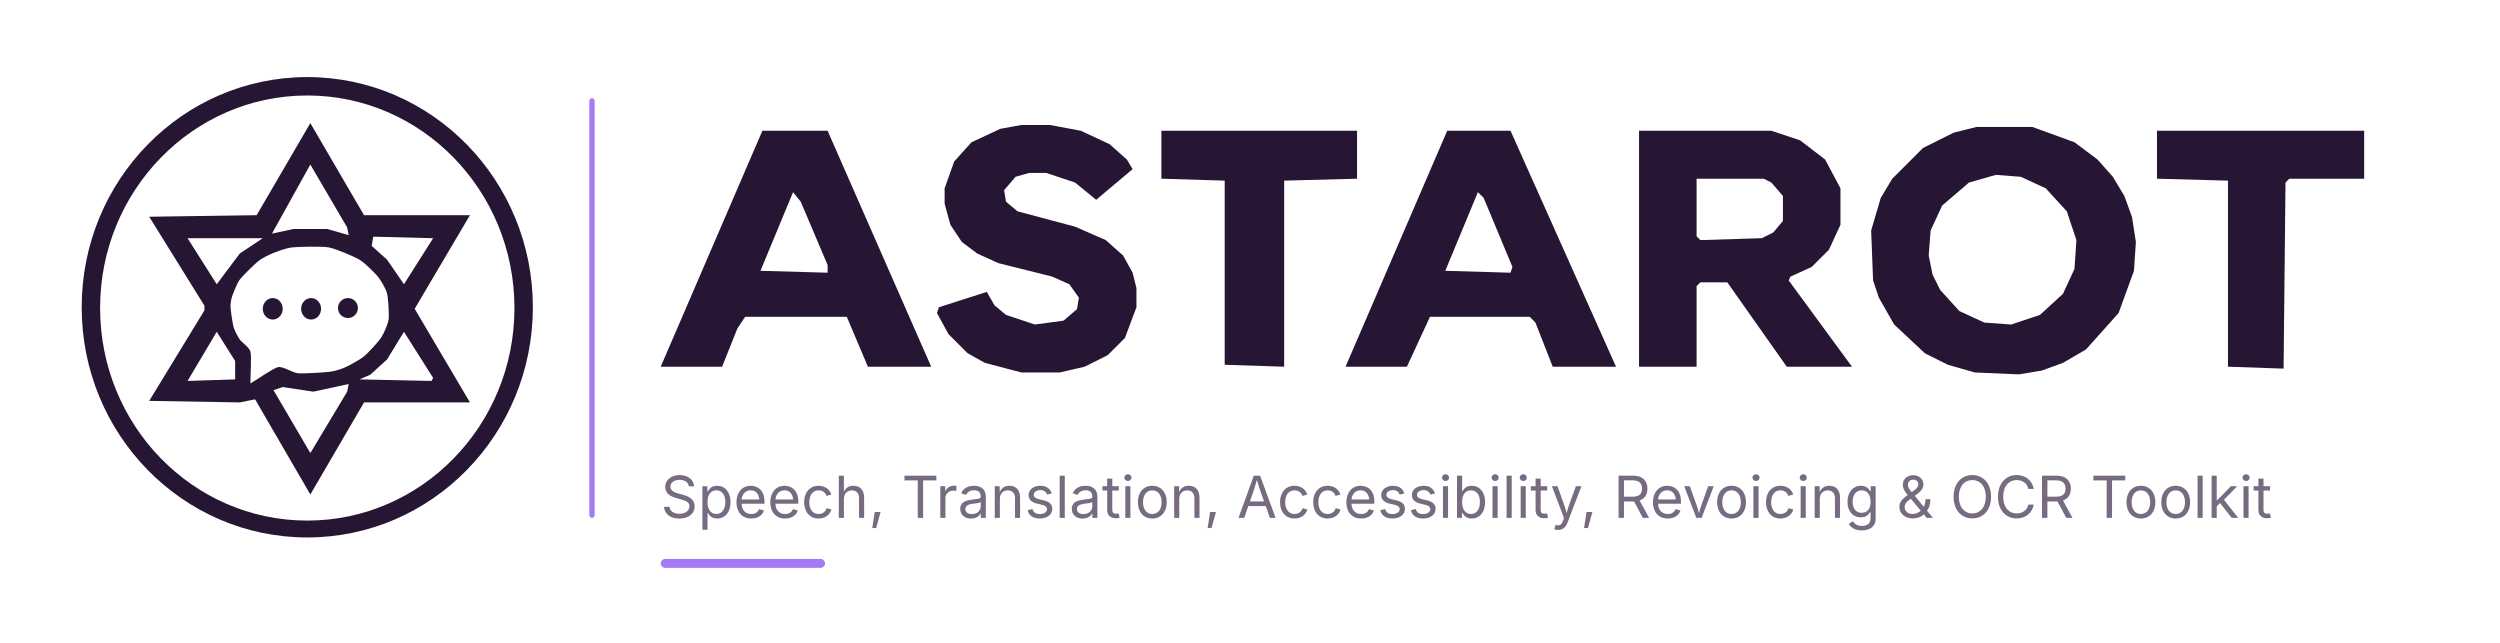
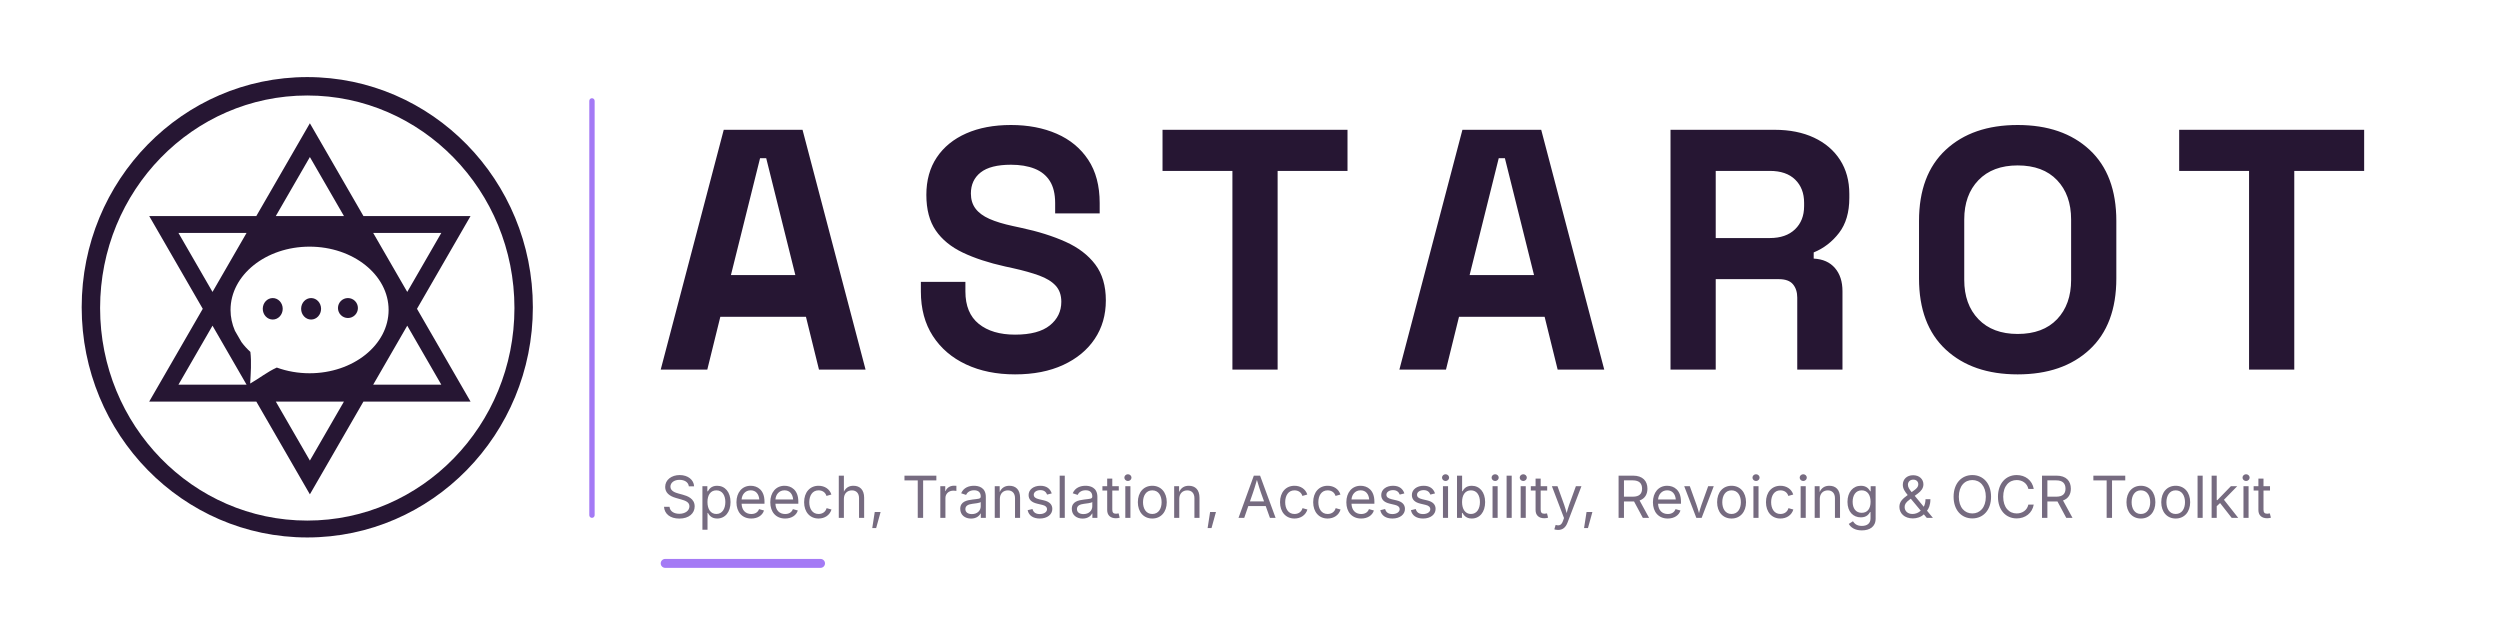
<svg xmlns="http://www.w3.org/2000/svg" width="1400" height="360" viewBox="0 0 1400 360" role="img" aria-labelledby="title desc">
  <g style="color:#261633" transform="translate(35.000,35.000) scale(0.859375)">
-     <path d="M 294.00,150.00 A 147.00,150.00 0 1 0 0.00,150.00 A 147.00,150.00 0 1 0 294.00,150.00 Z M 282.00,150.50 A 135.00,138.50 0 1 0 12.00,150.50 A 135.00,138.50 0 1 0 282.00,150.50 Z M 149,30 L 114,90 L 44,91 L 80,149 L 80,152 L 44,211 L 103,212 L 113,210 L 149,272 L 184,212 L 253,212 L 217,151 L 253,90 L 184,90 Z M 174,200 L 173,205 L 149,245 L 125,204 L 131,202 L 151,205 Z M 229,196 L 228,198 L 181,197 L 188,194 L 199,184 L 210,166 Z M 88,166 L 100,185 L 100,197 L 69,198 Z M 193.00,130.00 C 194.95,132.38 198.24,137.97 199.00,141.00 C 199.76,144.03 200.43,154.86 200.00,158.00 C 199.57,161.14 196.73,167.40 195.00,170.00 C 193.27,172.60 186.49,179.94 184.00,182.00 C 181.51,184.06 174.38,187.92 172.00,189.00 C 169.62,190.08 165.36,191.57 162.00,192.00 C 158.64,192.43 144.68,193.32 141.00,193.00 C 137.32,192.68 131.25,188.35 128.00,189.00 C 124.75,189.65 112.95,198.03 111.00,199.00 C 109.05,199.97 110.11,200.17 110.00,198.00 C 109.89,195.83 110.76,181.93 110.00,179.00 C 109.24,176.07 104.19,172.73 103.00,171.00 C 101.81,169.27 99.65,165.28 99.00,163.00 C 98.35,160.72 97.11,152.17 97.00,150.00 C 96.89,147.83 97.35,144.95 98.00,143.00 C 98.65,141.05 101.16,134.49 103.00,132.00 C 104.84,129.51 112.72,121.84 115.00,120.00 C 117.28,118.16 121.62,115.97 124.00,115.00 C 126.38,114.03 132.99,111.43 137.00,111.00 C 141.01,110.57 156.23,110.13 161.00,111.00 C 165.77,111.87 177.53,116.94 181.00,119.00 C 184.47,121.06 191.05,127.62 193.00,130.00 Z M 180.00,150.50 A 6.50,6.50 0 1 0 167.00,150.50 A 6.50,6.50 0 1 0 180.00,150.50 Z M 156.00,151.00 A 6.50,7.00 0 1 0 143.00,151.00 A 6.50,7.00 0 1 0 156.00,151.00 Z M 131.00,151.00 A 6.50,7.00 0 1 0 118.00,151.00 A 6.50,7.00 0 1 0 131.00,151.00 Z M 189,110 L 190,104 L 229,105 L 210,135 L 199,119 Z M 69,105 L 118,105 L 103,115 L 88,135 Z M 149,57 L 173,98 L 174,103 L 160,99 L 138,99 L 124,102 Z" fill="currentColor" fill-rule="evenodd" transform="translate(12.50,9.50)" />
+     <path d="M 294.00,150.00 A 147.00,150.00 0 1 0 0.00,150.00 A 147.00,150.00 0 1 0 294.00,150.00 Z M 282.00,150.50 A 135.00,138.50 0 1 0 12.00,150.50 A 135.00,138.50 0 1 0 282.00,150.50 Z M 113.8,90.55 L 44,90.55 L 78.9,151 L 44,211.45 L 113.8,211.45 L 148.7,271.9 L 183.6,211.45 L 253.4,211.45 L 218.5,151 L 253.4,90.55 L 183.6,90.55 L 148.7,30.1 Z M 170.9,211.45 L 148.7,249.9 L 126.5,211.45 Z M 189.95,101.55 L 234.35,101.55 L 212.15,140 Z M 85.25,140 L 63.05,101.55 L 107.45,101.55 Z M 189.95,200.45 L 212.15,162 L 234.35,200.45 Z M 63.05,200.45 L 85.25,162 L 107.45,200.45 Z M 148.7,52.1 L 170.9,90.55 L 126.5,90.55 Z M 127.14,189.29 A 51.5,41.25 0 0 0 148.5,193 A 51.5,41.25 0 0 0 200,151.75 A 51.5,41.25 0 0 0 148.5,110.5 A 51.5,41.25 0 0 0 97,151.75 A 51.5,41.25 0 0 0 99.86,165.31 L 104.1,172.65 A 51.5,41.25 0 0 0 109.93,179.08 C 110.71,185.75 110.17,192.88 109.8,199.7 C 115.68,196.38 120.96,192.06 127.14,189.29 Z M 180.00,150.50 A 6.50,6.50 0 1 0 167.00,150.50 A 6.50,6.50 0 1 0 180.00,150.50 Z M 156.00,151.00 A 6.50,7.00 0 1 0 143.00,151.00 A 6.50,7.00 0 1 0 156.00,151.00 Z M 131.00,151.00 A 6.50,7.00 0 1 0 118.00,151.00 A 6.50,7.00 0 1 0 131.00,151.00 Z" fill="currentColor" fill-rule="evenodd" transform="translate(12.50,9.50)" />
  </g>
  <rect x="330" y="55" width="3" height="235" rx="1.5" fill="#A47AF5" />
  <g style="color:#261633" transform="translate(370.000,70.000) scale(1.074241)">
-     <path d="M 780,3 L 780,28 L 817,29 L 817,126 L 846,127 L 847,30 L 849,28 L 888,28 L 888,3 Z M 510,3 L 510,126 L 540,126 L 540,84 L 542,82 L 556,82 L 587,126 L 621,126 L 588,81 L 589,79 L 600,74 L 609,65 L 615,52 L 615,33 L 607,18 L 594,8 L 579,3 Z M 540,28 L 575,28 L 579,30 L 585,37 L 585,50 L 580,56 L 574,59 L 542,60 L 540,58 Z M 410,3 L 357,126 L 389,126 L 401,100 L 453,100 L 456,103 L 465,126 L 498,126 L 443,3 Z M 426,35 L 429,38 L 444,74 L 443,77 L 409,76 Z M 261,3 L 261,28 L 294,29 L 294,125 L 325,126 L 325,29 L 363,28 L 363,3 Z M 53,3 L 0,126 L 32,126 L 40,106 L 44,100 L 97,100 L 108,126 L 141,126 L 87,3 Z M 69,35 L 73,40 L 87,73 L 87,77 L 52,76 Z M 686,1 L 674,4 L 658,12 L 642,28 L 636,38 L 631,55 L 632,81 L 635,90 L 643,104 L 659,119 L 671,125 L 685,129 L 708,130 L 720,128 L 731,124 L 743,117 L 760,98 L 768,76 L 769,61 L 767,48 L 763,37 L 757,27 L 749,18 L 737,9 L 715,1 Z M 696,26 L 709,27 L 722,33 L 733,45 L 738,60 L 737,75 L 731,88 L 719,99 L 704,104 L 690,103 L 677,97 L 667,86 L 663,78 L 661,68 L 662,55 L 668,42 L 682,30 Z M 177,2 L 162,9 L 153,19 L 148,33 L 148,41 L 151,52 L 157,61 L 165,67 L 176,72 L 204,79 L 213,83 L 218,90 L 217,96 L 210,102 L 195,104 L 180,99 L 174,94 L 170,87 L 145,95 L 144,98 L 150,109 L 160,119 L 169,124 L 188,129 L 208,129 L 221,126 L 233,120 L 242,111 L 248,95 L 248,85 L 246,77 L 241,68 L 232,60 L 216,53 L 186,45 L 180,40 L 179,34 L 185,27 L 192,25 L 201,25 L 216,30 L 227,39 L 246,23 L 243,18 L 234,10 L 219,3 L 203,0 L 188,0 Z" fill="currentColor" fill-rule="evenodd" />
+     <path d="M0.0 127.5 32.857 2.5H73.929L106.786 127.5H82.5L75.714 100.0H31.071L24.286 127.5ZM36.607 78.214H70.179L55.0 17.321H51.786Z M184.726 130.0Q170.262 130.0 159.19 124.821Q148.119 119.643 141.869 110.0Q135.619 100.357 135.619 86.786V81.786H158.833V86.786Q158.833 98.036 165.798 103.661Q172.762 109.286 184.726 109.286Q196.869 109.286 202.851 104.464Q208.833 99.643 208.833 92.143Q208.833 86.964 205.887 83.75Q202.94 80.536 197.315 78.482Q191.69 76.429 183.655 74.643L179.548 73.75Q166.69 70.893 157.494 66.518Q148.298 62.143 143.387 55.0Q138.476 47.857 138.476 36.429Q138.476 25.0 143.923 16.875Q149.369 8.75 159.28 4.375Q169.19 0.0 182.583 0.0Q195.976 0.0 206.423 4.554Q216.869 9.107 222.851 18.125Q228.833 27.143 228.833 40.714V46.071H205.619V40.714Q205.619 33.571 202.851 29.196Q200.083 24.821 194.905 22.768Q189.726 20.714 182.583 20.714Q171.869 20.714 166.78 24.732Q161.69 28.75 161.69 35.714Q161.69 40.357 164.101 43.571Q166.512 46.786 171.333 48.929Q176.155 51.071 183.655 52.679L187.762 53.571Q201.155 56.429 211.065 60.893Q220.976 65.357 226.512 72.679Q232.048 80.0 232.048 91.429Q232.048 102.857 226.244 111.518Q220.44 120.179 209.815 125.089Q199.19 130.0 184.726 130.0Z M298.024 127.5V23.929H261.595V2.5H358.024V23.929H321.595V127.5Z M385.071 127.5 417.929 2.5H459.0L491.857 127.5H467.571L460.786 100.0H416.143L409.357 127.5ZM421.679 78.214H455.25L440.071 17.321H436.857Z M526.405 127.5V2.5H580.69Q592.476 2.5 601.226 6.607Q609.976 10.714 614.798 18.214Q619.619 25.714 619.619 35.893V38.036Q619.619 49.286 614.262 56.25Q608.905 63.214 601.048 66.429V69.643Q608.19 70.0 612.119 74.554Q616.048 79.107 616.048 86.607V127.5H592.476V90.0Q592.476 85.714 590.244 83.036Q588.012 80.357 582.833 80.357H549.976V127.5ZM549.976 58.929H578.19Q586.583 58.929 591.315 54.375Q596.048 49.821 596.048 42.321V40.536Q596.048 33.036 591.405 28.482Q586.762 23.929 578.19 23.929H549.976Z M707.381 130.0Q683.81 130.0 669.881 117.054Q655.952 104.107 655.952 80.0V50.0Q655.952 25.893 669.881 12.946Q683.81 0.0 707.381 0.0Q730.952 0.0 744.881 12.946Q758.81 25.893 758.81 50.0V80.0Q758.81 104.107 744.881 117.054Q730.952 130.0 707.381 130.0ZM707.381 108.929Q720.595 108.929 727.917 101.25Q735.238 93.571 735.238 80.714V49.286Q735.238 36.429 727.917 28.75Q720.595 21.071 707.381 21.071Q694.345 21.071 686.935 28.75Q679.524 36.429 679.524 49.286V80.714Q679.524 93.571 686.935 101.25Q694.345 108.929 707.381 108.929Z M828.0 127.5V23.929H791.571V2.5H888.0V23.929H851.571V127.5Z" fill="currentColor" fill-rule="evenodd" />
  </g>
  <text x="370" y="290" font-family="Space Grotesk, Inter, DejaVu Sans, sans-serif" font-size="32.5" fill="#766B80">Speech, Translation, Accessibility, Revoicing &amp; OCR Toolkit</text>
  <rect x="370" y="313" width="92" height="5" rx="2.5" fill="#A47AF5" />
</svg>
